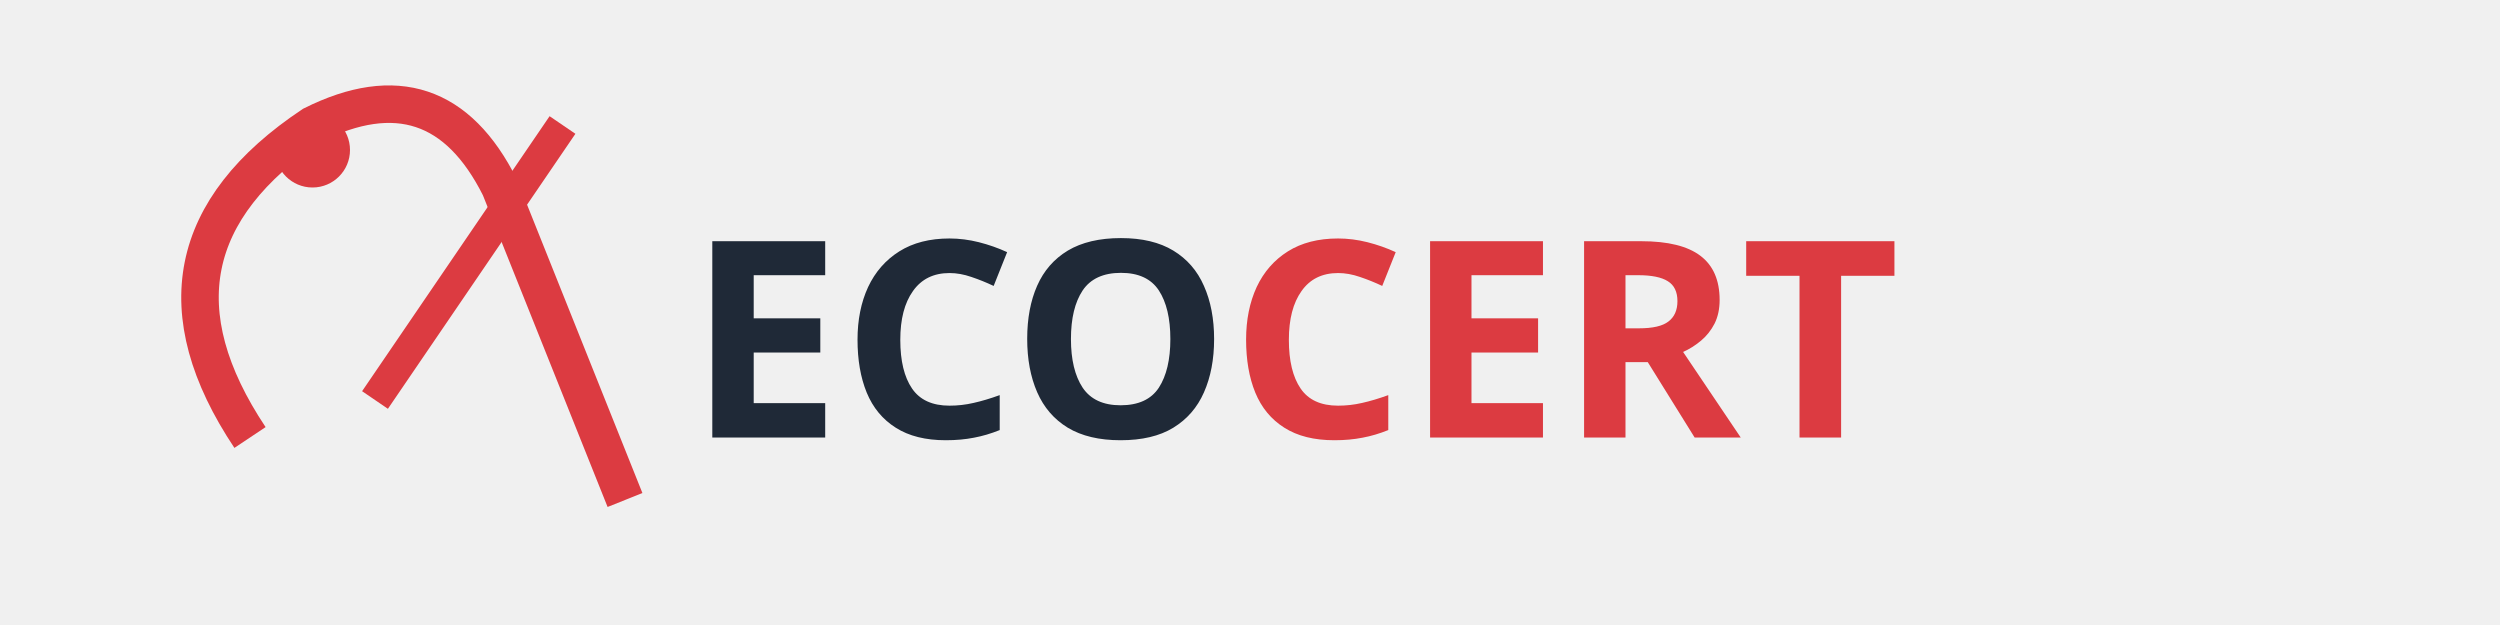
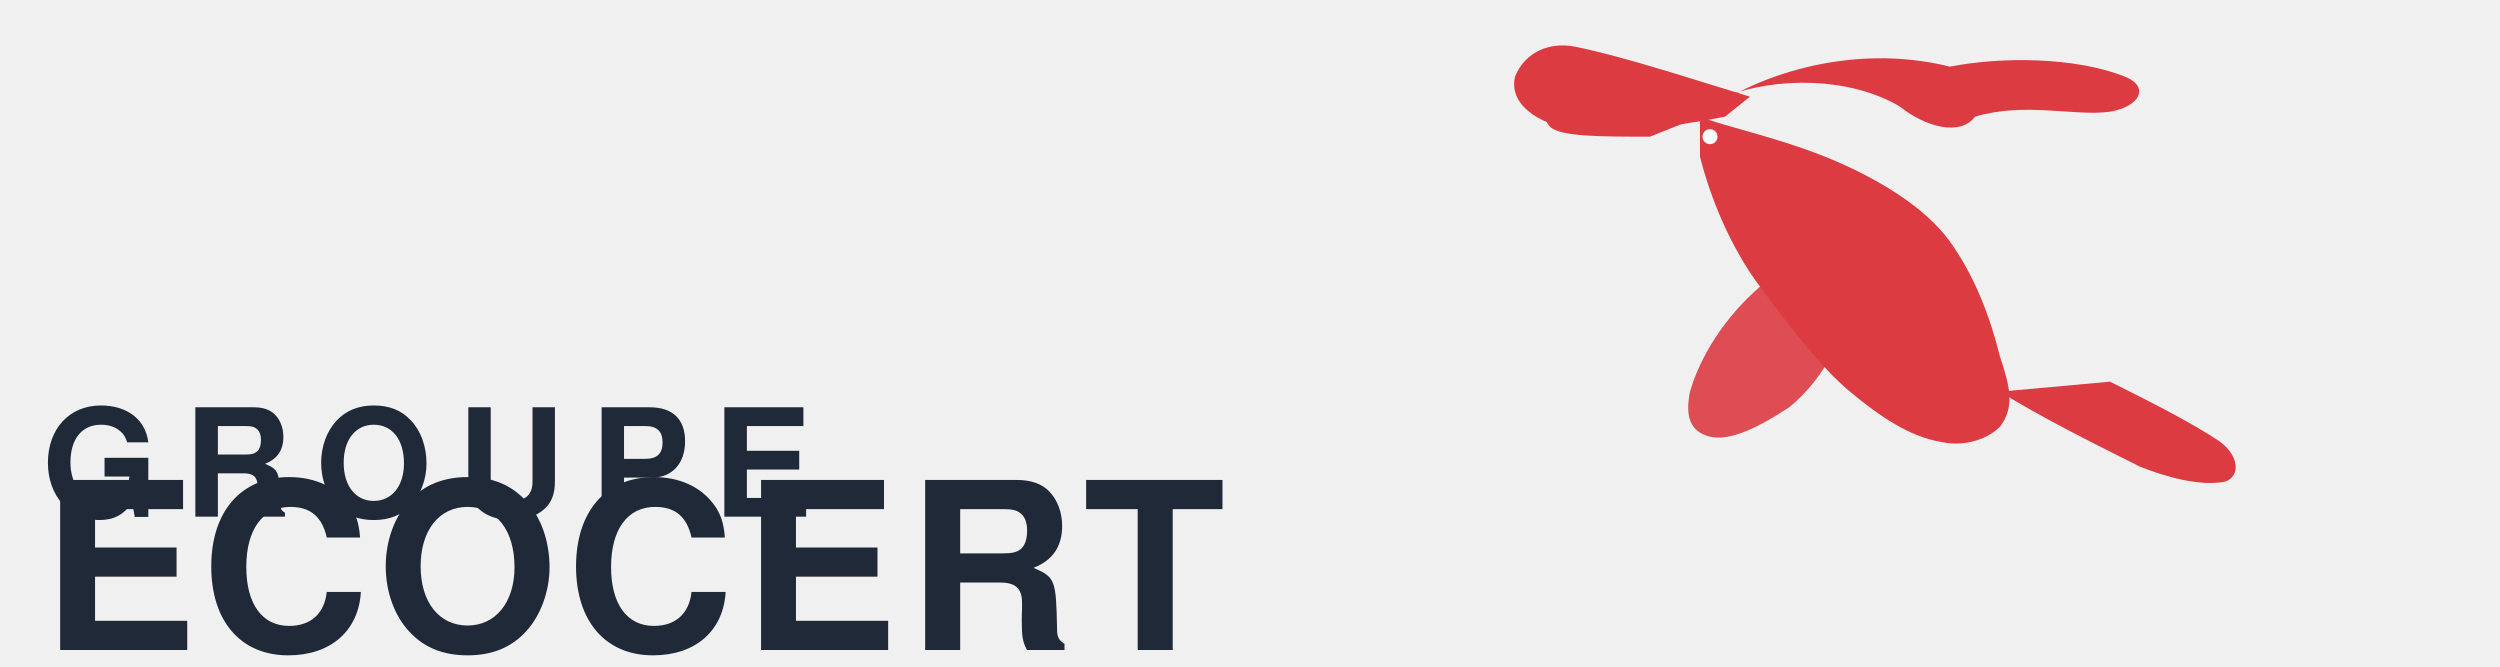
- <svg xmlns="http://www.w3.org/2000/svg" viewBox="0 0 200 50" fill="none">
-   <path d="M20 35 Q10 20 25 10 Q35 5 40 15 L50 40" stroke="#DC3B41" stroke-width="3" fill="none" />
-   <path d="M30 32 L45 10" stroke="#DC3B41" stroke-width="2.5" fill="none" />
-   <circle cx="25" cy="12" r="3" fill="#DC3B41" />
-   <text x="55" y="35" font-family="Montserrat, sans-serif" font-weight="800" font-size="22" fill="#1F2937">
-     ECO<tspan fill="#DC3B41">CERT</tspan>
+ <svg xmlns="http://www.w3.org/2000/svg" viewBox="0 0 300 80" fill="none">
+   <g transform="translate(180, 8) scale(0.6)">
+     <path d="M40 10 C50 2 70 -5 90 0 C95 1 98 5 95 10 C92 14 85 12 80 8 C70 2 55 2 45 6 Z" fill="#DC3B41" />
+     <path d="M90 0 C100 -2 115 -2 125 2 C130 4 128 8 122 9 C115 10 105 7 95 10" fill="#DC3B41" />
+     <path d="M50 6 C40 3 25 -2 15 -4 C10 -5 5 -3 3 2 C2 6 5 10 12 12 C20 14 35 12 45 10" fill="#DC3B41" />
+     <path d="M40 10 C45 12 55 14 65 18 C75 22 85 28 90 35 C95 42 98 50 100 58 C102 64 103 68 100 72 C97 75 92 76 88 75 C82 74 76 70 70 65 C64 60 58 52 52 44 C46 36 42 26 40 18 Z" fill="#DC3B41" />
+     <path d="M52 44 C45 50 40 58 38 65 C37 70 38 73 42 74 C46 75 52 72 58 68 C64 63 68 56 70 48 C72 41 70 35 65 30" fill="#DC3B41" opacity="0.9" />
+     <path d="M100 65 C108 70 118 75 128 80 C133 82 140 84 145 83 C148 82 148 78 144 75 C138 71 130 67 122 63" fill="#DC3B41" />
+     <path d="M40 10 C30 8 20 7 12 8 C10 8 8 10 10 12 C12 14 20 14 30 14 Z" fill="#DC3B41" />
+     <circle cx="42" cy="14" r="1.5" fill="white" />
+   </g>
+   <text x="5" y="62" font-family="'Helvetica Neue', Helvetica, Arial, sans-serif" font-weight="700" font-size="18" fill="#1F2937" letter-spacing="3">
+     GROUPE
+   </text>
+   <text x="5" y="78" font-family="'Helvetica Neue', Helvetica, Arial, sans-serif" font-weight="900" font-size="28" fill="#1F2937" letter-spacing="1">
+     ECOCERT
  </text>
</svg>
